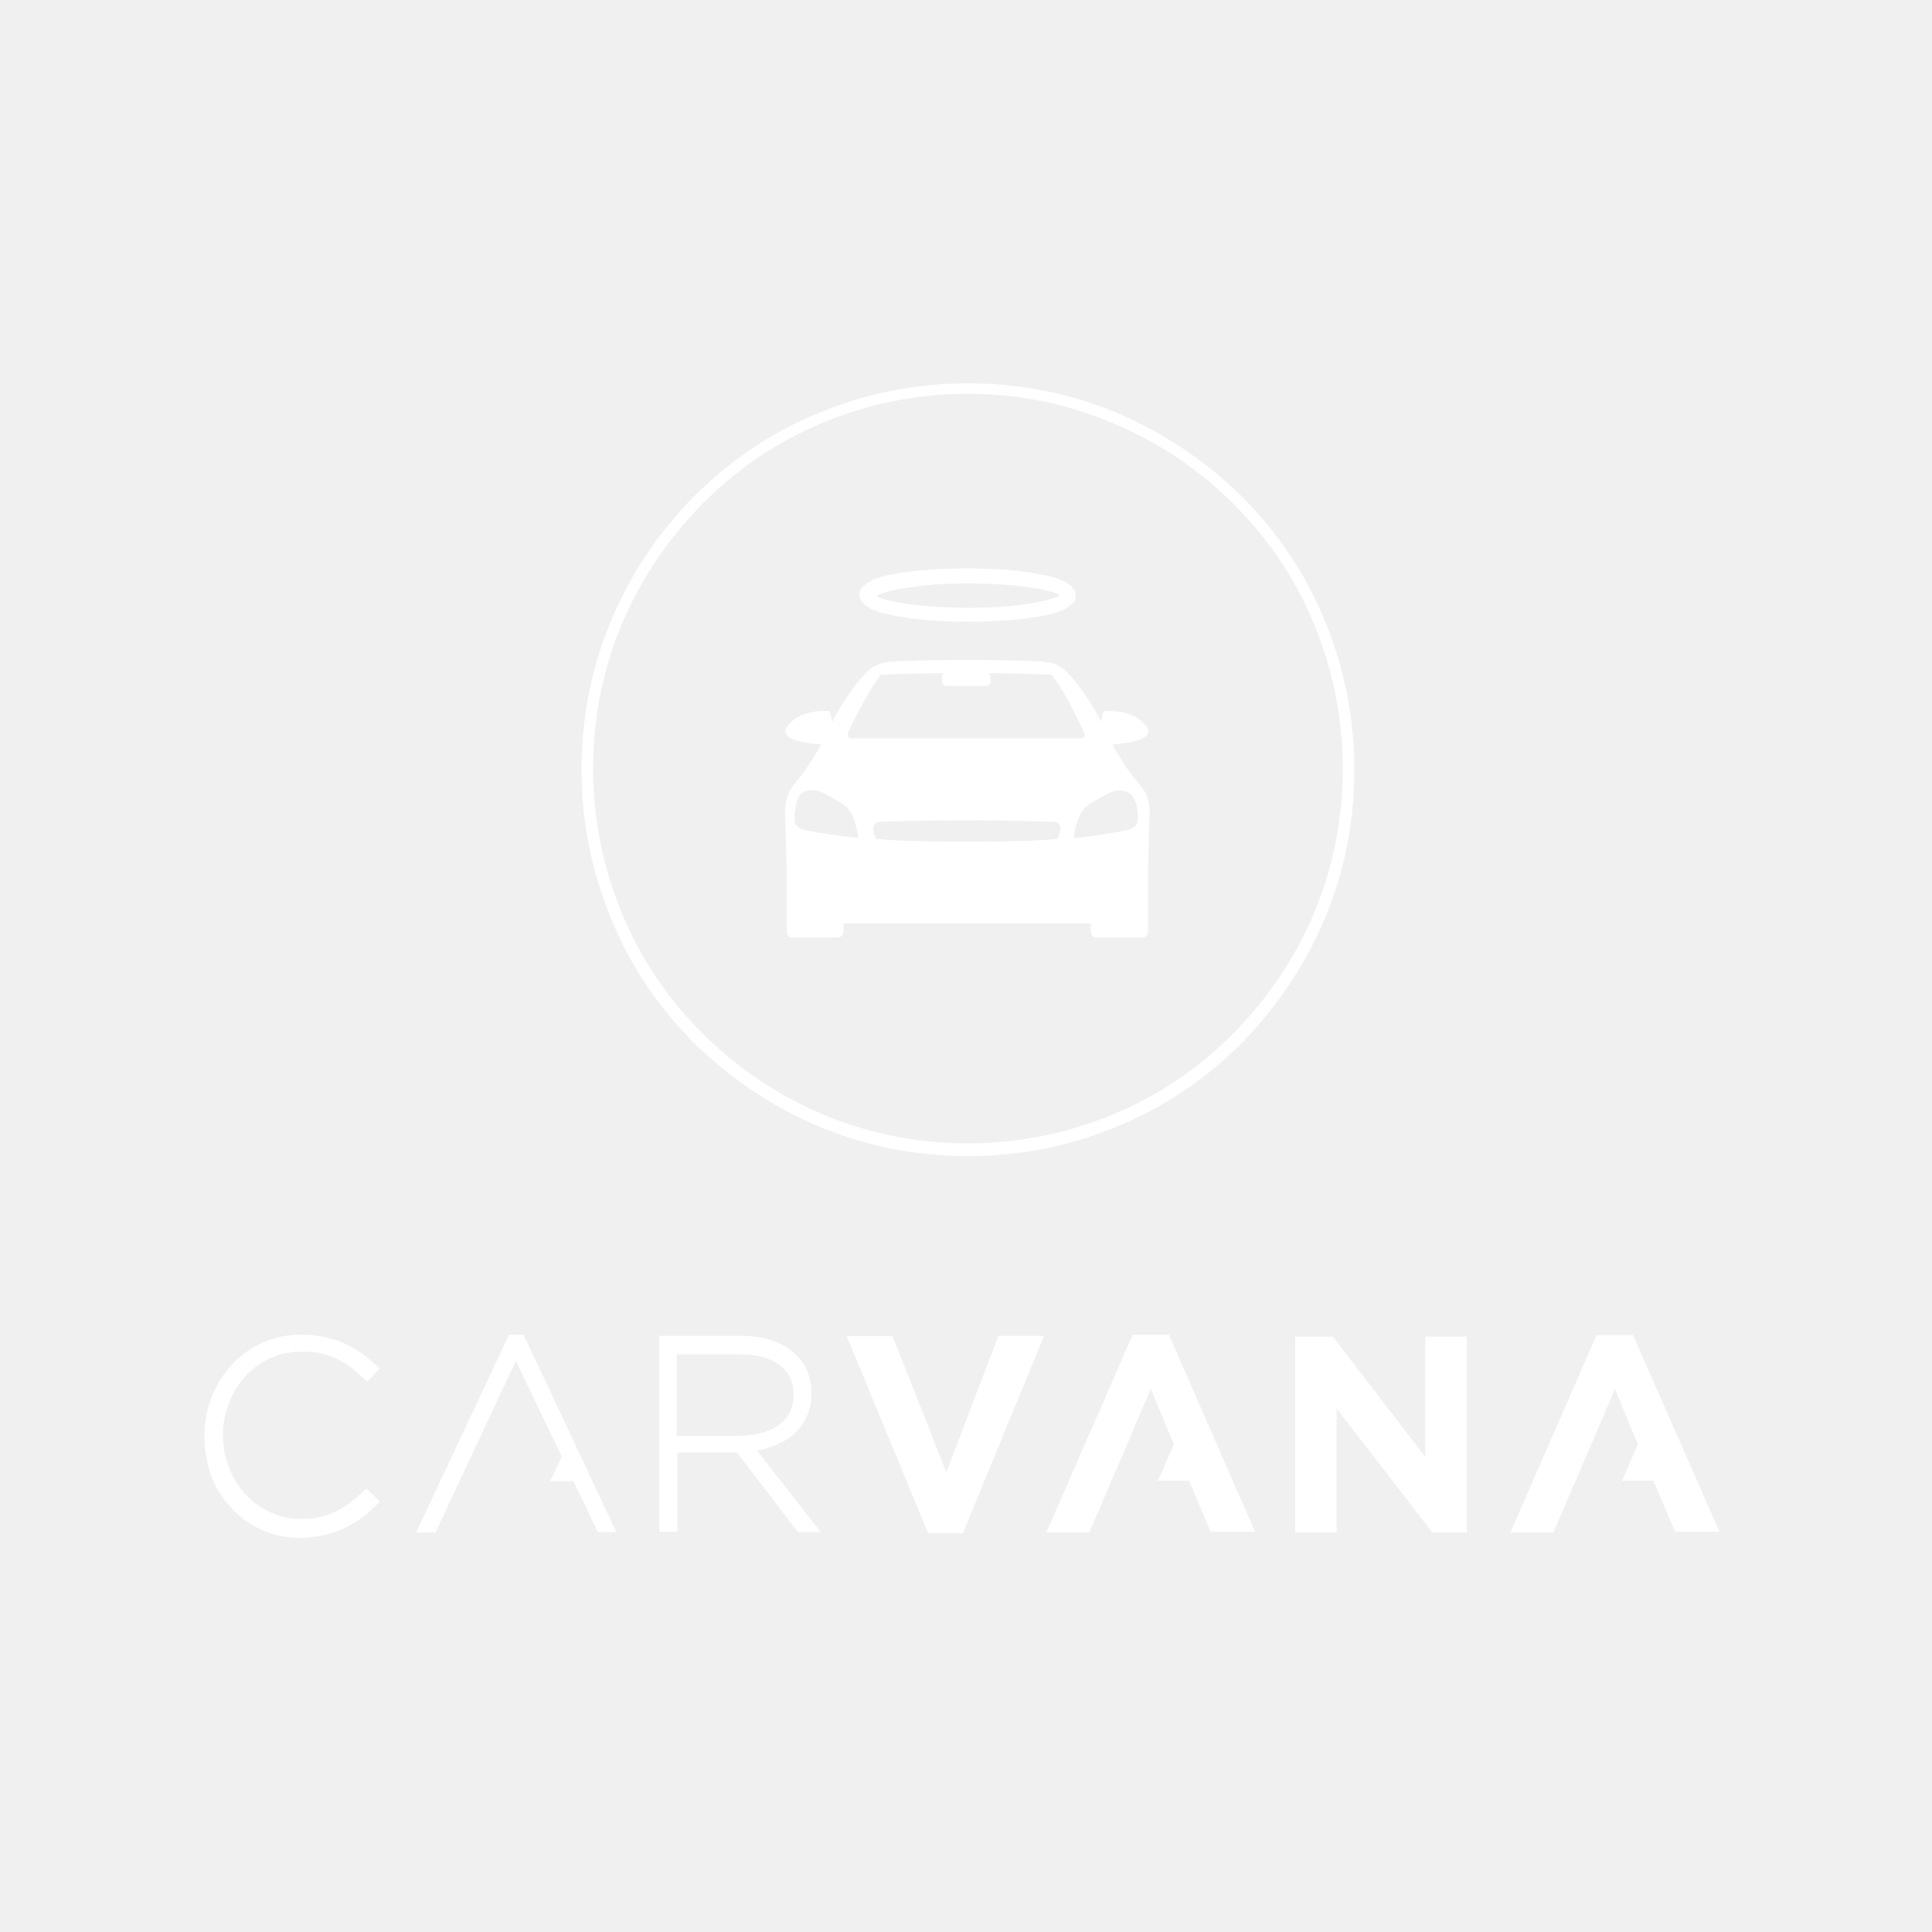
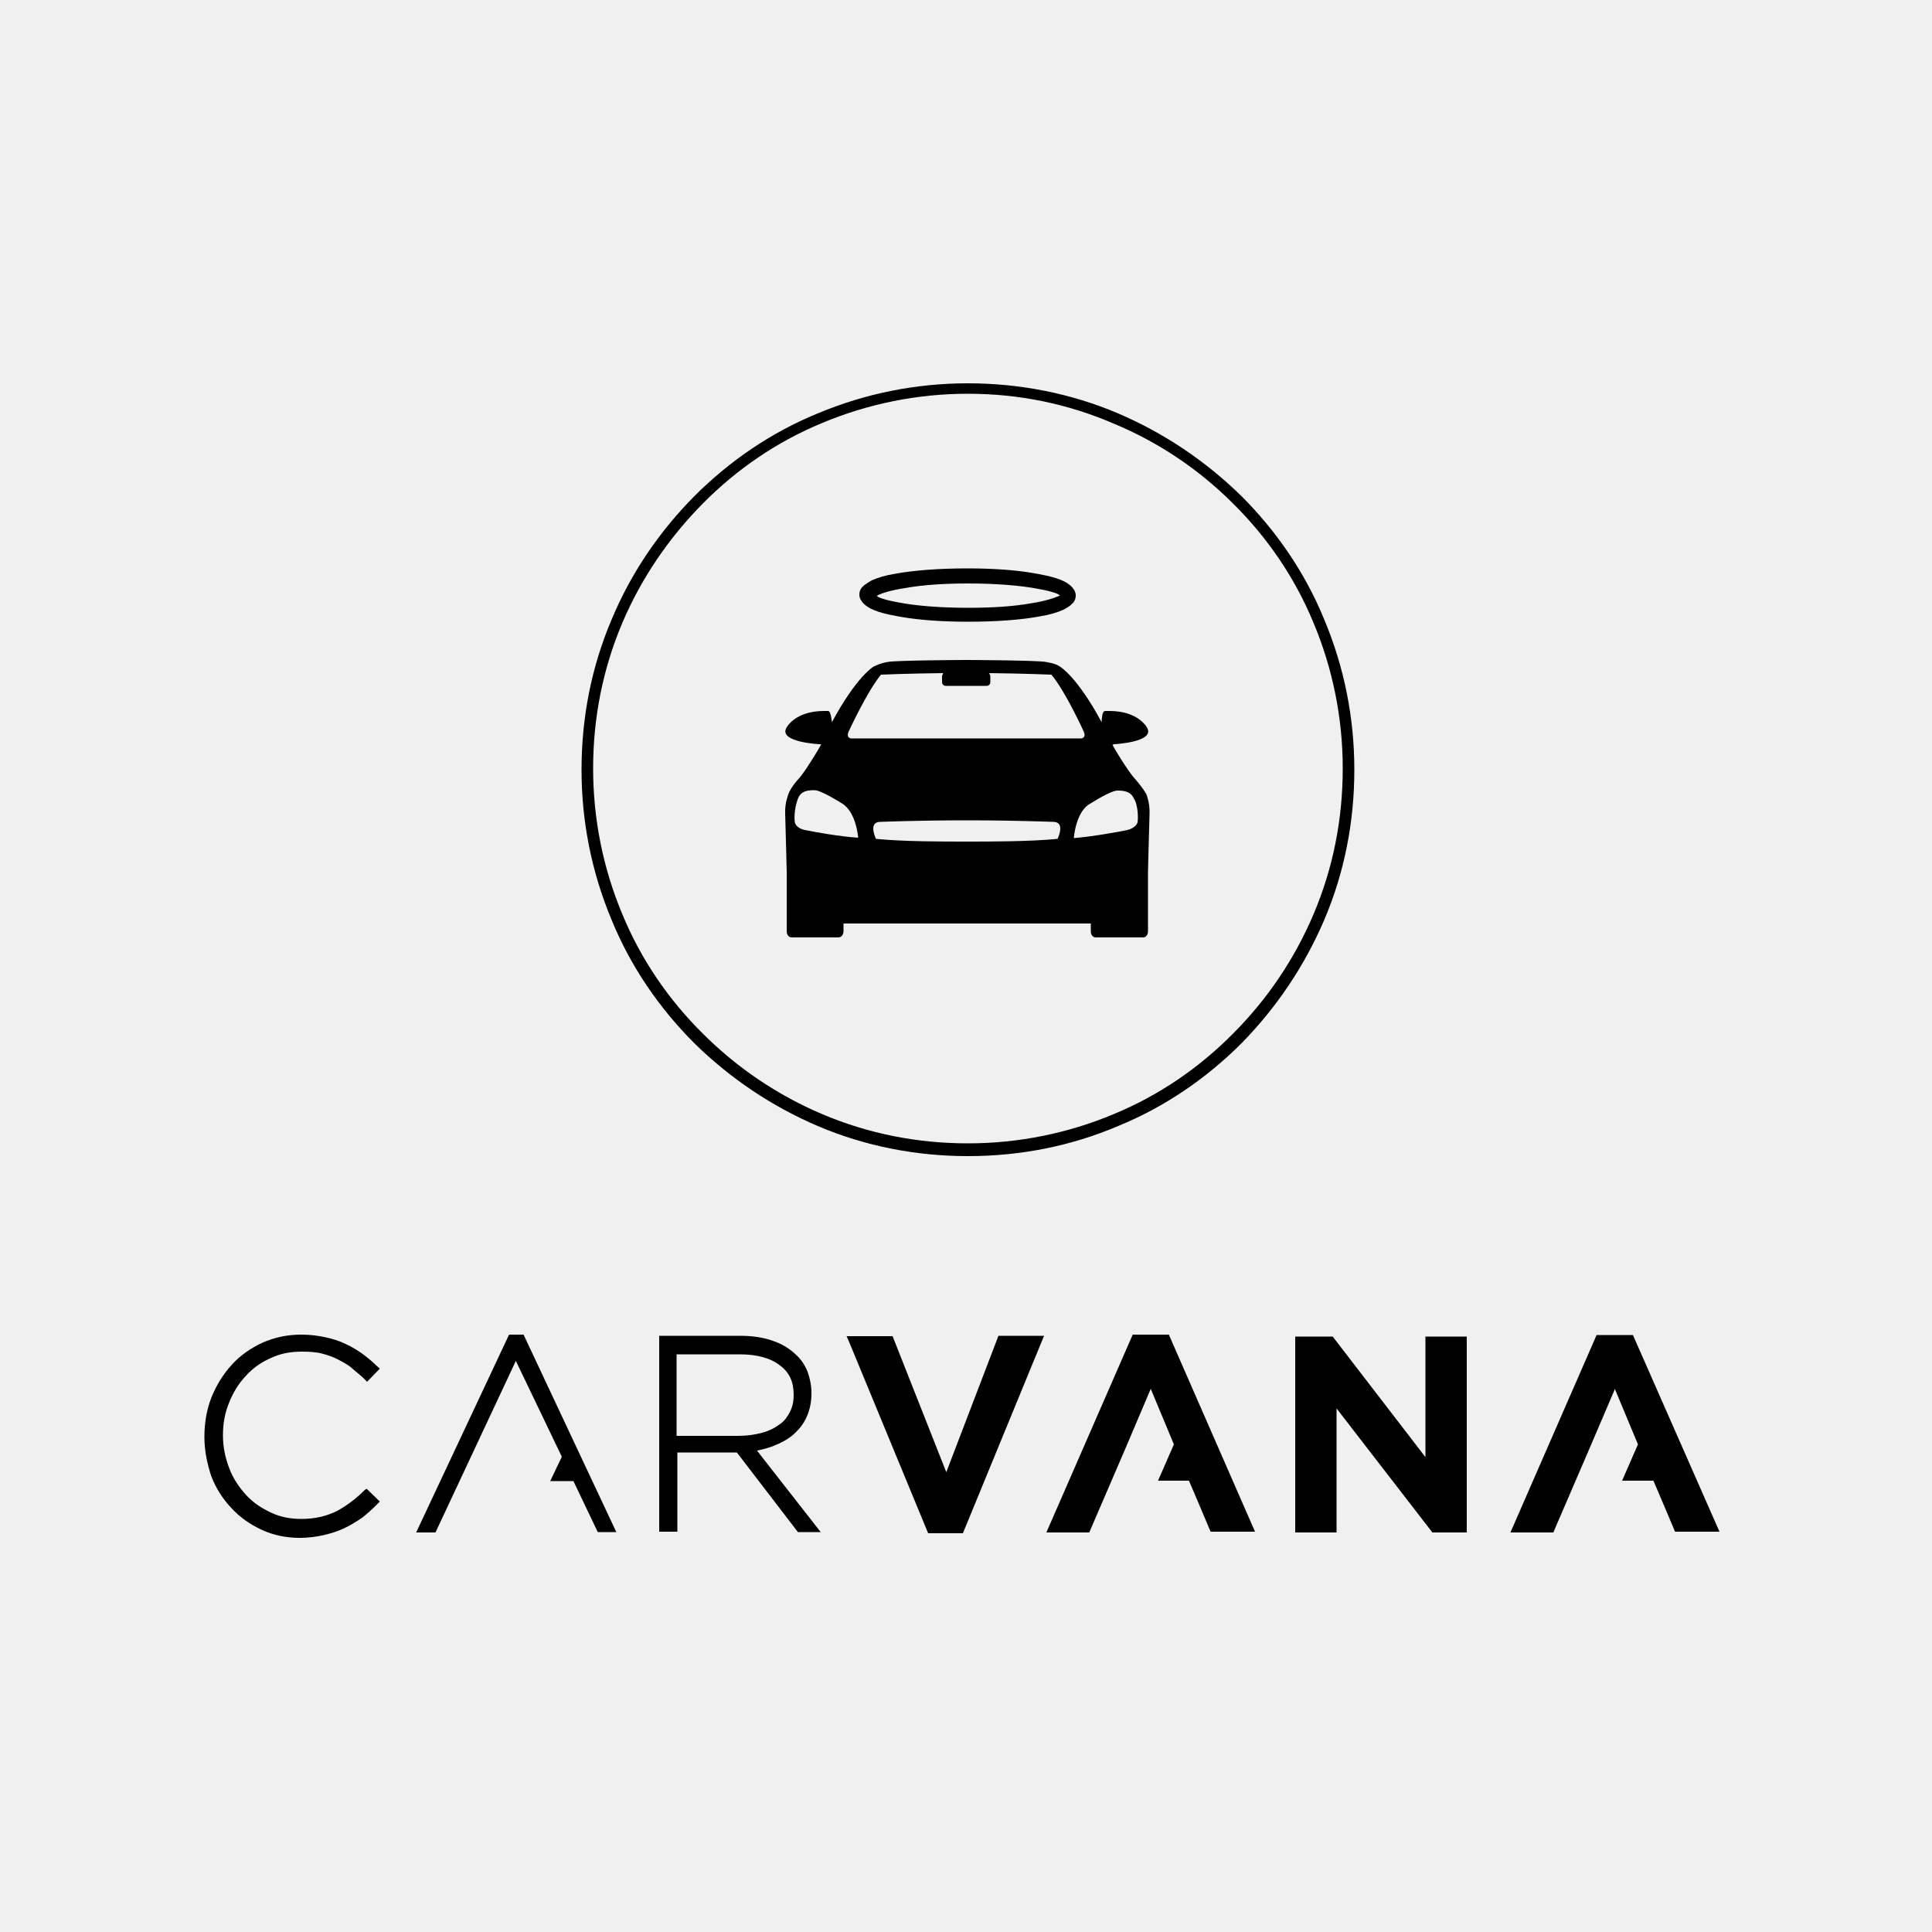
<svg xmlns="http://www.w3.org/2000/svg" version="1.1" id="Layer_1" x="0px" y="0px" viewBox="-133 135 500 500" style="enable-background:new -133 135 500 500;" xml:space="preserve">
  <style type="text/css">
- 	.st0{fill:#FFFFFF;}
+ 	.st0{fill:#0000000;}
</style>
  <g id="Layer_2">
</g>
  <g>
    <path class="st0" d="M111.9,516L98,480.8H86.1l0.7,1.6l20.4,49.4h9l21-51.1h-11.8L111.9,516 M235.9,512.1l-24-31.2h-9.7v50.7h10.7   v-32.1l24.8,32.1h8.9v-50.7h-10.7L235.9,512.1L235.9,512.1z M160.1,480.5l-22.3,51.1h11.1l9.3-21.6l0,0l6.5-15.3l0,0l0.1-0.3   l6,14.4l-4.1,9.4h8l2.9,6.8l2.7,6.4h11.5l-22.3-51h-9.4V480.5z M289.6,480.5h-9.4l-22.3,51.1H269l9.3-21.6l0,0l6.5-15.2l0,0   l0.1-0.4l6,14.4l-4.1,9.4h8.1l2.9,6.8l2.7,6.4H312L289.6,480.5z" />
    <path class="st0" d="M-38.6,520.6c-2.1,2.1-4.4,3.9-7.1,5.4c-2.6,1.3-5.6,2.1-9.3,2.1c-2.9,0-5.5-0.5-8-1.7   c-2.5-1.2-4.6-2.6-6.4-4.6c-1.8-2-3.3-4.2-4.3-6.9c-1-2.6-1.6-5.4-1.6-8.4v-0.1c0-3,0.5-5.8,1.6-8.4c1-2.6,2.5-5,4.3-6.9   c1.8-2,3.9-3.5,6.4-4.6c2.5-1.2,5.1-1.7,8.1-1.7c2,0,3.7,0.1,5.2,0.5c1.6,0.4,3,0.9,4.3,1.6s2.5,1.3,3.5,2.2c1,0.9,2.1,1.7,3.1,2.7   l0.8,0.8l3.3-3.4l-0.9-0.8c-1.2-1.2-2.5-2.2-3.7-3.1c-1.3-0.9-2.7-1.8-4.3-2.5c-1.6-0.8-3.3-1.3-5.1-1.7c-1.8-0.4-3.9-0.7-6.3-0.7   c-3.7,0-6.9,0.7-10.1,2.1c-3,1.4-5.8,3.3-8,5.8c-2.2,2.4-3.9,5.2-5.2,8.4c-1.2,3.1-1.8,6.5-1.8,10.1v0.1c0,3.5,0.7,6.9,1.8,10.2   c1.2,3.1,3,5.9,5.2,8.2c2.2,2.4,4.8,4.2,7.8,5.6s6.4,2.1,9.9,2.1c2.2,0,4.3-0.3,6.1-0.7c1.8-0.4,3.7-1,5.4-1.8   c1.7-0.8,3.1-1.7,4.6-2.7c1.3-1,2.6-2.2,3.8-3.4l0.8-0.8l-3.4-3.3L-38.6,520.6 M-1.3,480.5l-24,51.1h5l20.8-44.4L12.4,512l-3,6.3h6   l6.3,13.2h4.8l-24-51.1h-3.7 M62.9,510.4c1.6-0.3,3-0.7,4.3-1.2c2-0.8,3.7-1.7,5.2-3c1.4-1.3,2.6-2.7,3.4-4.6   c0.8-1.8,1.2-3.8,1.2-6v-0.1c0-2-0.4-3.8-1-5.5c-0.7-1.7-1.6-3.1-2.9-4.3c-1.6-1.6-3.7-2.9-6.1-3.7c-2.5-0.9-5.4-1.3-8.5-1.3H37.6   v50.7h4.7v-20.5h15.4l15.8,20.6h5.9L62.9,510.4 M42.1,506.5v-21h16.3c4.6,0,8.1,1,10.5,2.9c2.4,1.8,3.5,4.2,3.5,7.6v0.1   c0,1.6-0.3,2.9-0.9,4.2c-0.7,1.3-1.4,2.4-2.7,3.3c-1.2,0.9-2.7,1.7-4.6,2.2c-1.8,0.5-3.9,0.8-6.3,0.8H42.1" />
  </g>
  <g>
    <g>
      <g>
        <path class="st0" d="M117.5,286c-6.3,0-12,0.4-16.3,1.2c-3.4,0.5-6.1,1.3-7.3,2l0.4,0.3c1,0.5,2.9,1,5.2,1.4     c4.6,0.9,11,1.4,18.2,1.4c6.3,0,12-0.4,16.3-1.2c3.4-0.5,6.1-1.4,7.3-2l-0.4-0.3c-1-0.5-2.9-1-5.2-1.4     C131.1,286.5,124.6,286,117.5,286 M117.5,295.9c-6.4,0-12.3-0.4-17-1.2c-4.7-0.8-8-1.6-9.9-3.4c-0.5-0.5-1.2-1.3-1.2-2.4     c0-1.1,0.5-1.8,1.2-2.4c0.7-0.5,1.3-0.9,2-1.3c1.6-0.7,3.5-1.3,6-1.7c4.8-0.9,11.5-1.4,18.8-1.4c6.4,0,12.3,0.4,16.9,1.2     c4.7,0.8,8,1.6,9.9,3.4c0.5,0.5,1.2,1.3,1.2,2.4s-0.5,1.8-1.2,2.4c-0.5,0.5-1.3,0.9-2,1.3c-1.6,0.7-3.5,1.3-6,1.7     C131.5,295.4,124.9,295.9,117.5,295.9" />
        <path class="st0" d="M160.4,336.2c-1.8-2.2-5.2-7.7-5.5-8.5c0.3,0,0.4-0.1,0.4-0.1s10.6-0.5,8.6-4.2c0,0-2.1-4.4-9.8-4.4     c-0.3,0-0.7,0-1,0l0,0c-0.4,0-0.9,0.1-1,2.9c-6.4-11.9-10.8-14.4-10.8-14.4c-0.8-0.5-1.4-0.8-3.7-1.2c-2.2-0.4-18.9-0.5-20.4-0.5     l0,0l0,0l0,0l0,0c-1.4,0-18.2,0.1-20.4,0.5c-2.2,0.4-2.7,0.8-3.7,1.2c0,0-4.4,2.5-10.8,14.4c-0.3-2.6-0.7-2.9-1-2.9l0,0     c-0.4,0-0.7,0-1,0c-7.7,0-9.8,4.4-9.8,4.4c-2,3.7,8.6,4.2,8.6,4.2s0.3,0,0.4,0.1c-0.4,0.8-3.7,6.3-5.5,8.5     c-0.4,0.4-2.4,2.6-3,4.4c-0.1,0.4-0.9,2.2-0.8,5c0.1,2.8,0.4,15,0.4,15V376c0,0.9,0.5,1.6,1.3,1.6H84c0.7,0,1.3-0.7,1.3-1.6v-2     c0,0,30.2,0,32,0s32,0,32,0v2c0,0.9,0.5,1.6,1.3,1.6h12.2c0.8,0,1.3-0.7,1.3-1.6v-15.4c0,0,0.3-12.2,0.4-15     c0.1-2.7-0.7-4.7-0.8-5C162.8,338.9,160.8,336.6,160.4,336.2z M86.6,324.4c0,0,4.7-10.3,8.4-14.8c0,0,6.9-0.3,16.1-0.4l-0.3,0.7     v1.6c0,0.7,0.5,1,1,1h5.2h0.1h5.2c0.7,0,1-0.5,1-1v-1.6l-0.3-0.7c9.1,0.1,16.1,0.4,16.1,0.4c3.7,4.4,8.4,14.8,8.4,14.8     c0.7,1.7-0.8,1.7-0.8,1.7c-4.1,0-24.6,0-29.7,0h0c-5.2,0-25.7,0-29.8,0C87.4,326.1,85.9,326.1,86.6,324.4z M75.3,349.8     c-2.4-0.5-2.6-2-2.6-2c-0.4-3.1,0.8-6.1,0.8-6.1c0.8-2.1,2.7-2.2,4.3-2.2c1.7,0,6.9,3.3,6.9,3.3c3.9,2.1,4.4,9,4.4,9     C84.3,351.5,77.7,350.3,75.3,349.8z M140.7,352.1c-7.1,0.7-17.4,0.7-23.5,0.7c-6.3,0-16.5,0-23.5-0.7c0,0-2.1-4.3,1-4.4     c0.4,0,9.5-0.4,22.5-0.4s22.1,0.4,22.5,0.4C142.8,347.8,140.7,352.1,140.7,352.1z M161.4,347.8c0,0-0.3,1.4-2.6,2     c-2.4,0.5-9,1.7-13.9,2.1c0,0,0.5-7.1,4.4-9c0,0,5.1-3.3,6.9-3.3c1.4,0,3.5,0.1,4.3,2.2C160.7,341.7,161.8,344.6,161.4,347.8z" />
      </g>
    </g>
  </g>
  <path class="st0" d="M117.5,434.2c-13.5,0-26.7-2.6-38.9-7.8C66.7,421.3,56,414.1,46.7,405c-9.1-9.1-16.5-19.9-21.4-31.9  c-5.2-12.4-7.8-25.5-7.8-38.9c0-13.6,2.6-26.7,7.8-38.9c5-12,12.3-22.7,21.4-31.9c9.1-9.1,19.9-16.5,31.9-21.4  c12.4-5.2,25.5-7.8,38.9-7.8s26.7,2.6,38.9,7.8c11.9,5.1,22.6,12.3,31.9,21.4c9.1,9.1,16.5,19.9,21.4,31.9  c5.2,12.4,7.8,25.5,7.8,38.9c0,13.6-2.6,26.7-7.8,38.9c-5.1,11.9-12.3,22.6-21.4,31.9c-9.1,9.1-19.9,16.5-31.9,21.4  C144.2,431.6,131.1,434.2,117.5,434.2z M117.5,236.9c-13.1,0-25.9,2.6-37.8,7.6c-11.6,4.8-22,11.9-30.8,20.8  c-8.8,8.9-15.9,19.3-20.8,30.8c-5.1,12-7.6,24.7-7.6,37.8c0,13.1,2.6,25.9,7.6,37.8c4.8,11.6,11.9,22,20.8,30.8  c8.9,8.9,19.3,15.9,30.8,20.8c12,5.1,24.7,7.6,37.8,7.6s25.9-2.6,37.8-7.6c11.6-4.8,22-11.9,30.8-20.8c8.9-8.9,15.9-19.3,20.8-30.8  c5.1-12,7.6-24.7,7.6-37.8s-2.6-25.9-7.6-37.8c-4.8-11.6-11.9-22-20.8-30.8c-8.8-8.8-19.2-15.8-30.7-20.6  C143.4,239.5,130.7,236.9,117.5,236.9z" />
</svg>
